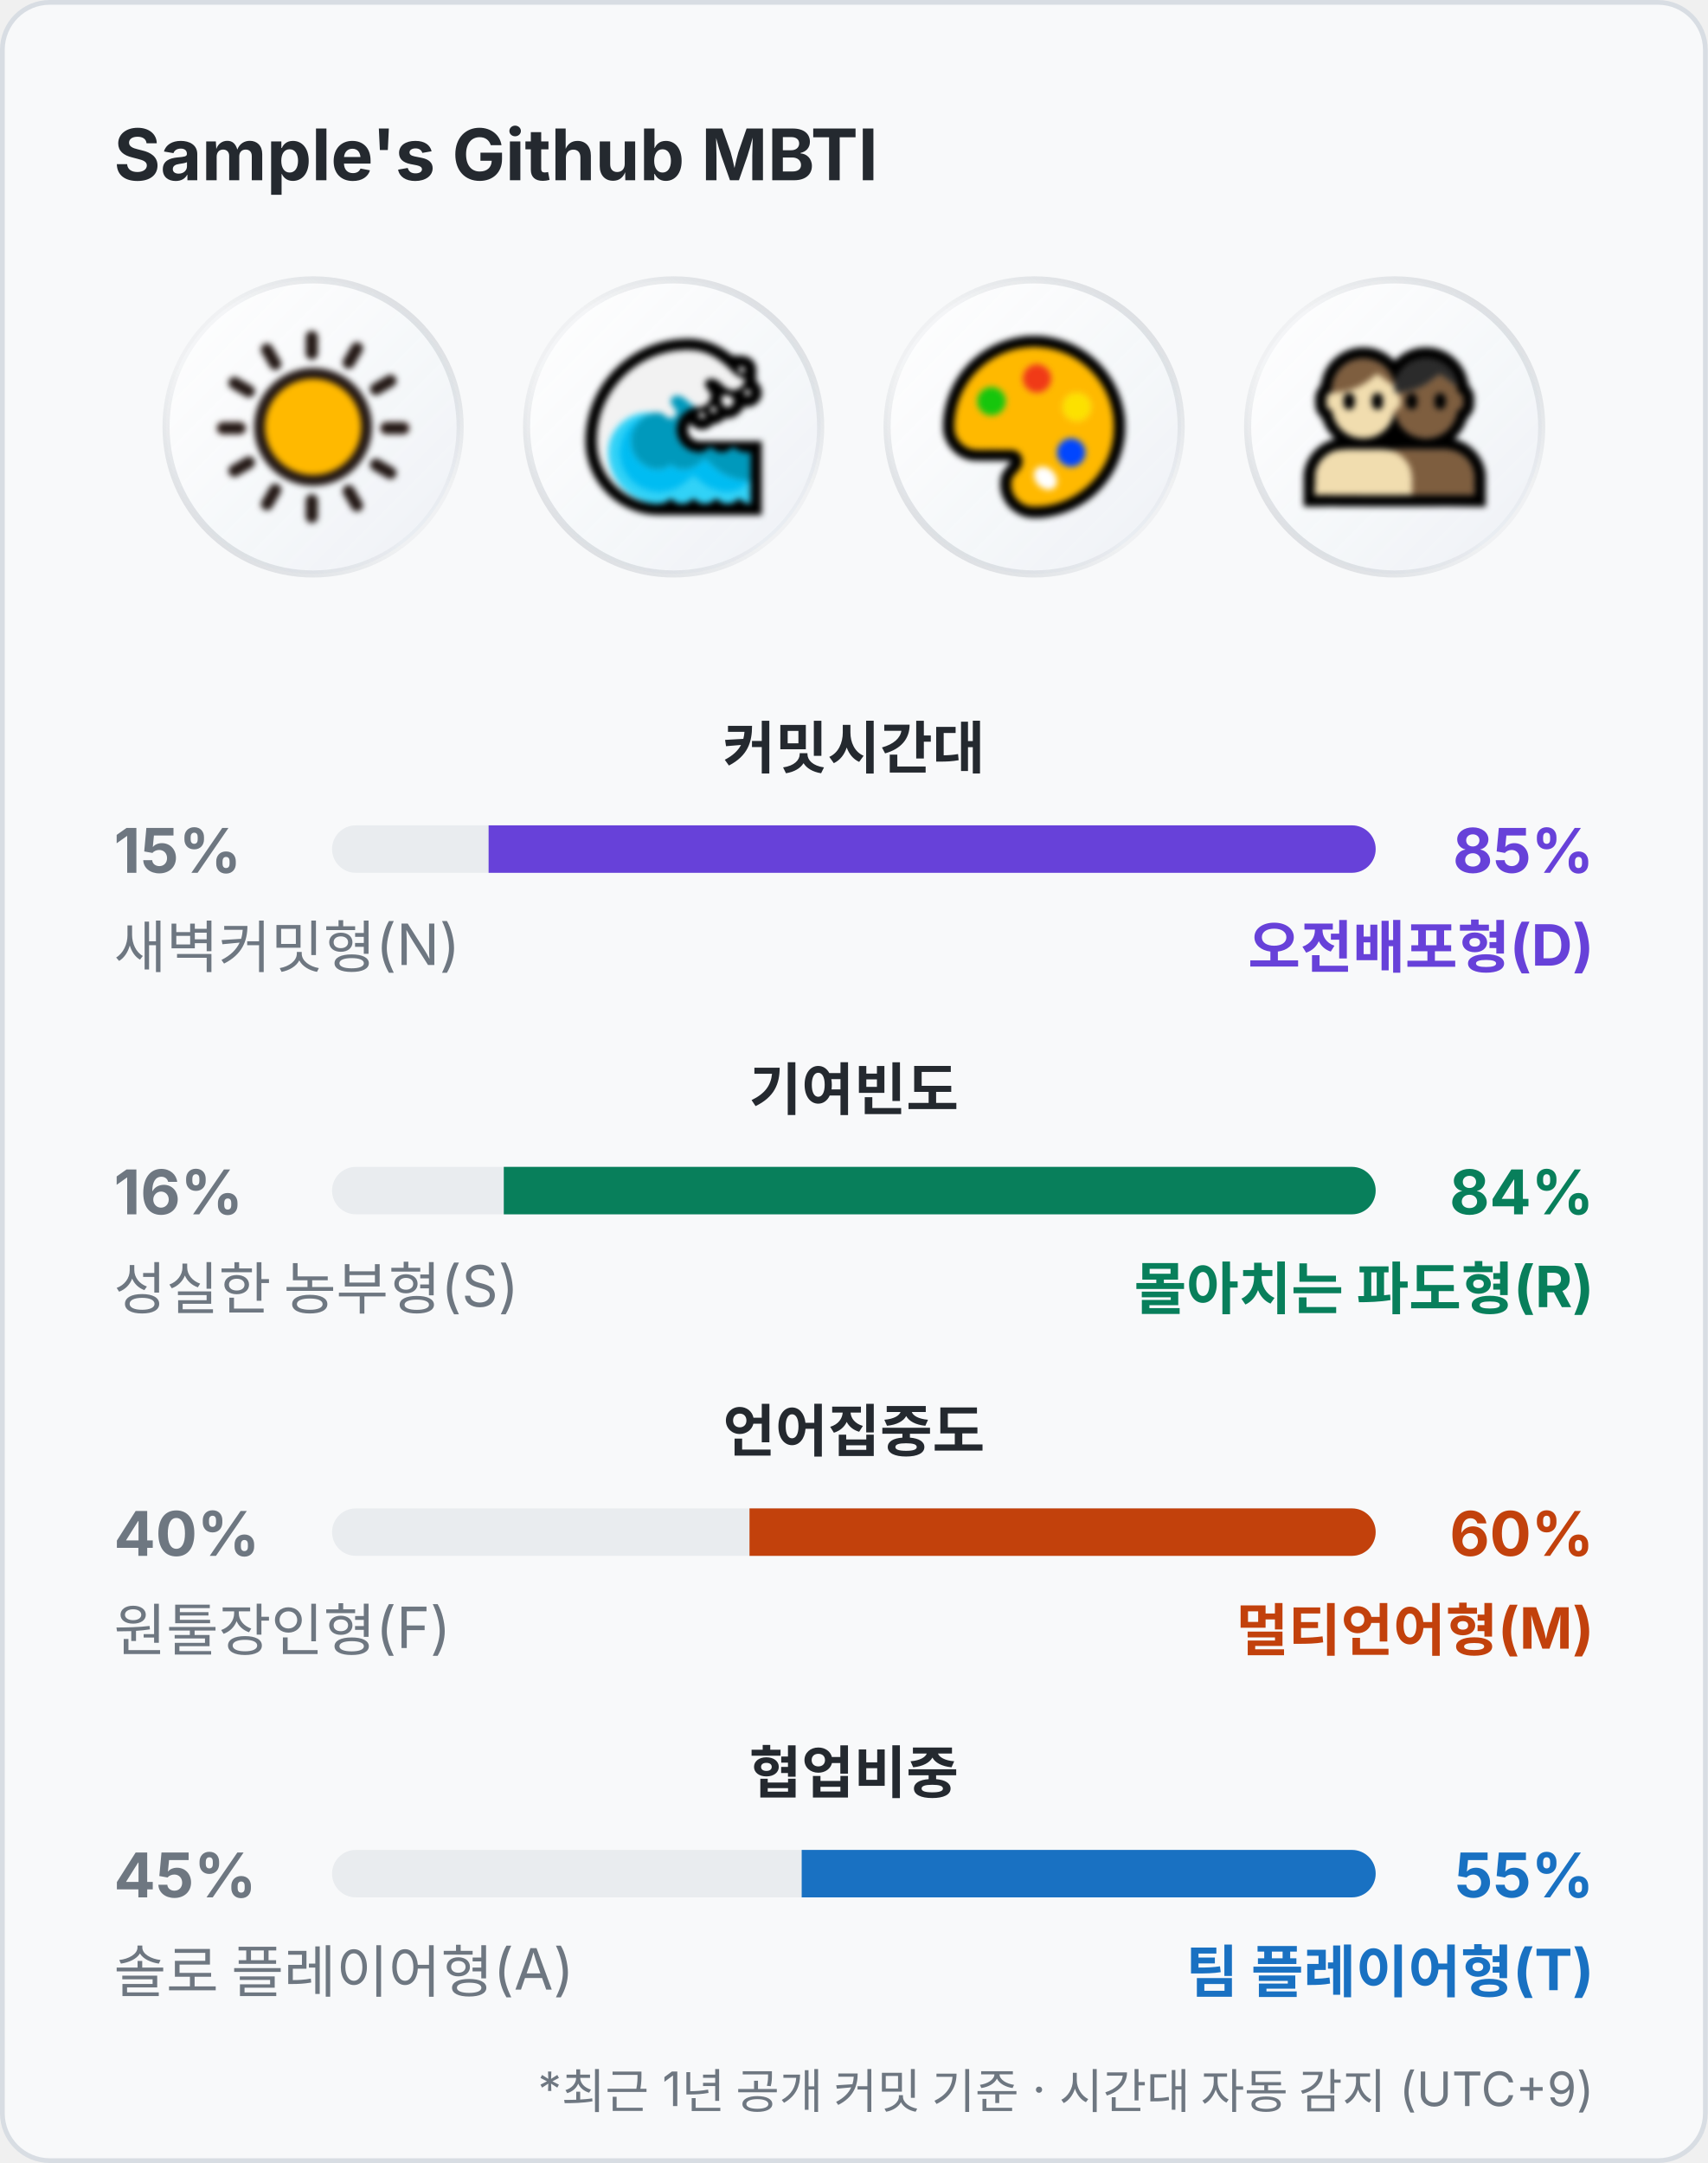
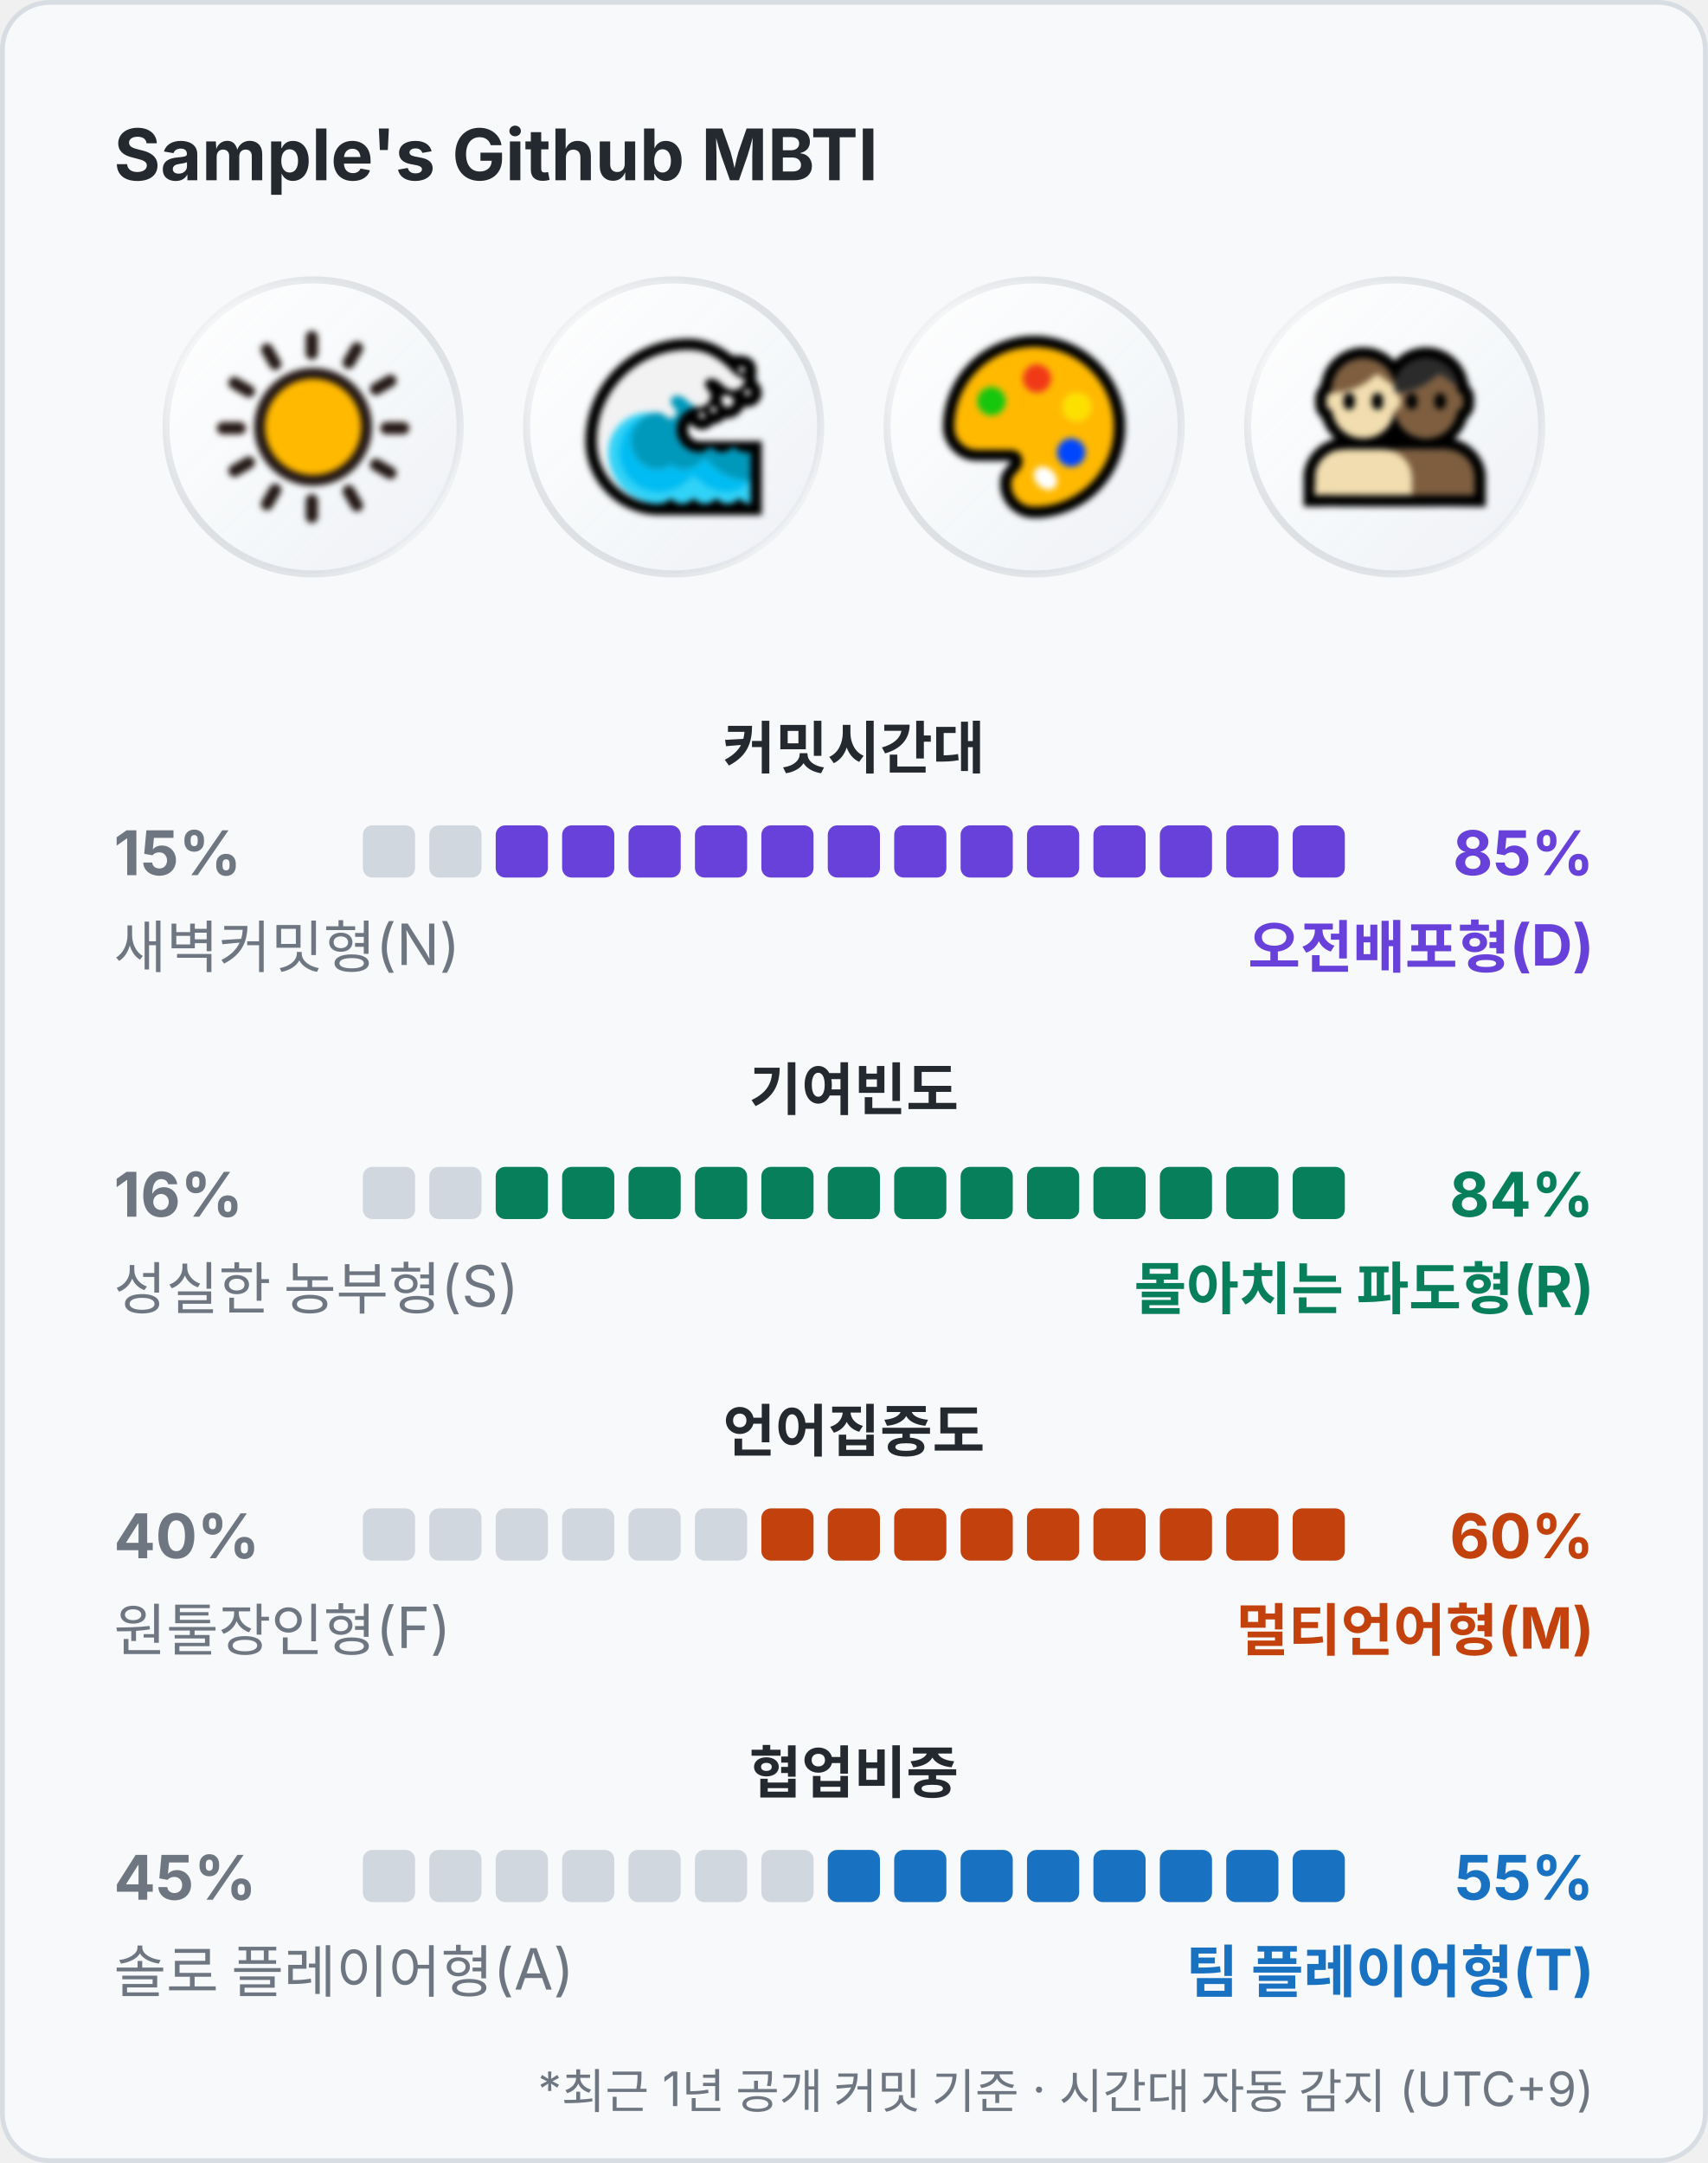
<svg xmlns="http://www.w3.org/2000/svg" width="360" height="456" viewBox="0 0 360 456" role="img" aria-label="sample의 깃허브 MBTI: DRMT">
  <style>
    text { font-family: Pretendard, -apple-system, 'Segoe UI', 'Apple SD Gothic Neo', 'Malgun Gothic', 'Noto Sans KR', sans-serif; fill: #24292f; }
    .title { font-size: 14px; font-weight: 600; fill: #6e7781; }
    .heading { font-size: 15px; font-weight: 700; }
    .nickname { font-size: 18px; font-weight: 700; }
    .side { font-size: 12px; fill: #6e7781; }
    .side.on { font-weight: 700; }
    .rate { font-size: 13px; font-weight: 700; fill: #6e7781; }
    .criterion { font-size: 12px; font-weight: 600; }
    .footer { font-size: 10px; fill: #6e7781; }
    .glass { fill: url(#glass-fill); stroke: url(#glass-stroke); stroke-width: 1.5; }
  </style>
  <defs>
    <linearGradient id="glass-fill" x1="0" y1="0" x2="1" y2="1">
      <stop offset="0" stop-color="#ffffff" stop-opacity="0.95" />
      <stop offset="1" stop-color="#eef1f5" stop-opacity="0.9" />
    </linearGradient>
    <linearGradient id="glass-stroke" x1="0.9" y1="0" x2="0.1" y2="1">
      <stop offset="0" stop-color="#8c959f" stop-opacity="0.3" />
      <stop offset="0.4" stop-color="#8c959f" stop-opacity="0.08" />
      <stop offset="0.6" stop-color="#8c959f" stop-opacity="0.08" />
      <stop offset="1" stop-color="#8c959f" stop-opacity="0.3" />
    </linearGradient>
  </defs>
  <rect x="0.5" y="0.5" width="359" height="455" rx="10" fill="#f8f9fa" stroke="#d8dde3" stroke-width="1" />
  <text x="24" y="38" class="heading">Sample's Github MBTI</text>
  <circle cx="66" cy="90" r="31" class="glass" />
  <svg x="34" y="58" width="64" height="64" viewBox="0 0 50 50" fill="none">
    <g filter="url(#D-filter1_f_2032_79)">
      <path d="M25 33.708C29.809 33.708 33.708 29.809 33.708 25C33.708 20.191 29.809 16.292 25 16.292C20.191 16.292 16.292 20.191 16.292 25C16.292 29.809 20.191 33.708 25 33.708Z" stroke-width="2" stroke="#231815" />
      <g clip-path="url(#D-clip0_2032_79)">
        <path d="M39.833 25.208H37.083" stroke-width="2" stroke-linecap="round" stroke-linejoin="round" stroke="#F25022" />
      </g>
      <g clip-path="url(#D-clip1_2032_79)">
        <path d="M12.917 25.208H10.167" stroke-width="2" stroke-linecap="round" stroke-linejoin="round" stroke="#F25022" />
      </g>
      <g clip-path="url(#D-clip2_2032_79)">
        <path d="M39.833 25.208H37.083" stroke-width="2" stroke-linecap="round" stroke-linejoin="round" stroke="#231815" />
      </g>
      <g clip-path="url(#D-clip3_2032_79)">
        <path d="M12.917 25.208H10.167" stroke-width="2" stroke-linecap="round" stroke-linejoin="round" stroke="#231815" />
      </g>
      <g clip-path="url(#D-clip4_2032_79)">
        <path d="M37.742 32.597L35.36 31.222" stroke-width="2" stroke-linecap="round" stroke-linejoin="round" stroke="#231815" />
      </g>
      <g clip-path="url(#D-clip5_2032_79)">
        <path d="M14.431 19.139L12.05 17.764" stroke-width="2" stroke-linecap="round" stroke-linejoin="round" stroke="#231815" />
      </g>
      <g clip-path="url(#D-clip6_2032_79)">
        <path d="M32.236 37.95L30.861 35.569" stroke-width="2" stroke-linecap="round" stroke-linejoin="round" stroke="#231815" />
      </g>
      <g clip-path="url(#D-clip7_2032_79)">
        <path d="M18.778 14.64L17.403 12.258" stroke-width="2" stroke-linecap="round" stroke-linejoin="round" stroke="#231815" />
      </g>
      <g clip-path="url(#D-clip8_2032_79)">
        <path d="M24.792 39.833L24.792 37.083" stroke-width="2" stroke-linecap="round" stroke-linejoin="round" stroke="#231815" />
      </g>
      <g clip-path="url(#D-clip9_2032_79)">
        <path d="M24.792 12.917L24.792 10.167" stroke-width="2" stroke-linecap="round" stroke-linejoin="round" stroke="#231815" />
      </g>
      <g clip-path="url(#D-clip10_2032_79)">
        <path d="M17.403 37.742L18.778 35.36" stroke-width="2" stroke-linecap="round" stroke-linejoin="round" stroke="#231815" />
      </g>
      <g clip-path="url(#D-clip11_2032_79)">
        <path d="M30.861 14.431L32.236 12.05" stroke-width="2" stroke-linecap="round" stroke-linejoin="round" stroke="#231815" />
      </g>
      <g clip-path="url(#D-clip12_2032_79)">
        <path d="M12.05 32.236L14.431 30.861" stroke-width="2" stroke-linecap="round" stroke-linejoin="round" stroke="#231815" />
      </g>
      <g clip-path="url(#D-clip13_2032_79)">
        <path d="M35.36 18.778L37.742 17.403" stroke-width="2" stroke-linecap="round" stroke-linejoin="round" stroke="#231815" />
      </g>
      <path d="M32.917 25C32.917 29.372 29.372 32.917 25 32.917C20.628 32.917 17.083 29.372 17.083 25C17.083 20.628 20.628 17.083 25 17.083C29.372 17.083 32.917 20.628 32.917 25Z" fill="#FFB900" />
    </g>
    <defs>
      <filter id="D-filter1_f_2032_79" x="5" y="5" width="40" height="40" filterUnits="userSpaceOnUse" color-interpolation-filters="sRGB">
        <feFlood flood-opacity="0" result="BackgroundImageFix" />
        <feBlend mode="normal" in="SourceGraphic" in2="BackgroundImageFix" result="shape" />
        <feGaussianBlur stdDeviation="0.5" result="effect1_foregroundBlur_2032_79" />
      </filter>
      <clipPath id="D-clip0_2032_79">
        <rect x="35.292" y="23.417" width="6.333" height="3.167" rx="1.583" fill="white" />
      </clipPath>
      <clipPath id="D-clip1_2032_79">
        <rect x="8.375" y="23.417" width="6.333" height="3.167" rx="1.583" fill="white" />
      </clipPath>
      <clipPath id="D-clip2_2032_79">
        <rect x="35.292" y="23.417" width="6.333" height="3.167" rx="1.583" fill="white" />
      </clipPath>
      <clipPath id="D-clip3_2032_79">
        <rect x="8.375" y="23.417" width="6.333" height="3.167" rx="1.583" fill="white" />
      </clipPath>
      <clipPath id="D-clip4_2032_79">
        <rect x="34.705" y="28.775" width="6.333" height="3.167" rx="1.583" transform="rotate(30 34.7045 28.7746)" fill="white" />
      </clipPath>
      <clipPath id="D-clip5_2032_79">
        <rect x="11.394" y="15.316" width="6.333" height="3.167" rx="1.583" transform="rotate(30 11.394 15.3163)" fill="white" />
      </clipPath>
      <clipPath id="D-clip6_2032_79">
        <rect x="31.517" y="33.121" width="6.333" height="3.167" rx="1.583" transform="rotate(60 31.517 33.1212)" fill="white" />
      </clipPath>
      <clipPath id="D-clip7_2032_79">
        <rect x="18.059" y="9.811" width="6.333" height="3.167" rx="1.583" transform="rotate(60 18.0587 9.81065)" fill="white" />
      </clipPath>
      <clipPath id="D-clip8_2032_79">
        <rect x="26.583" y="35.292" width="6.333" height="3.167" rx="1.583" transform="rotate(90 26.5833 35.2917)" fill="white" />
      </clipPath>
      <clipPath id="D-clip9_2032_79">
        <rect x="26.583" y="8.375" width="6.333" height="3.167" rx="1.583" transform="rotate(90 26.5833 8.375)" fill="white" />
      </clipPath>
      <clipPath id="D-clip10_2032_79">
        <rect x="21.225" y="34.705" width="6.333" height="3.167" rx="1.583" transform="rotate(120 21.2254 34.7045)" fill="white" />
      </clipPath>
      <clipPath id="D-clip11_2032_79">
        <rect x="34.684" y="11.394" width="6.333" height="3.167" rx="1.583" transform="rotate(120 34.6837 11.394)" fill="white" />
      </clipPath>
      <clipPath id="D-clip12_2032_79">
        <rect x="16.879" y="31.517" width="6.333" height="3.167" rx="1.583" transform="rotate(150 16.8788 31.517)" fill="white" />
      </clipPath>
      <clipPath id="D-clip13_2032_79">
        <rect x="40.189" y="18.059" width="6.333" height="3.167" rx="1.583" transform="rotate(150 40.1893 18.0587)" fill="white" />
      </clipPath>
    </defs>
  </svg>
  <circle cx="142" cy="90" r="31" class="glass" />
  <svg x="110" y="58" width="64" height="64" viewBox="0 0 50 50" fill="none">
    <g filter="url(#R-filter1_f_2032_314)">
      <g clip-path="url(#R-clip0_2032_314)">
        <path d="M14.225 16.742C17.223 13.011 21.875 10.636 26.666 10.486C29.583 10.248 32.441 11.398 34.67 13.227C35.81 13.304 37.202 13.073 38.031 14.062C38.939 14.969 38.504 16.331 38.591 17.469C39.566 18.227 39.87 19.746 39.079 20.74C38.52 21.548 37.495 21.815 36.56 21.702C36.077 22.954 34.783 23.746 33.446 23.608C32.952 24.156 32.285 24.515 31.541 24.556C30.948 25.179 30.075 25.642 29.198 25.398C28.554 25.296 28.079 24.825 27.66 24.365C27.366 24.938 27.229 25.64 27.52 26.242C27.841 26.938 28.598 27.369 29.356 27.34C32.745 27.344 36.133 27.342 39.523 27.34C39.525 31.4 39.525 35.458 39.523 39.519C33.916 39.517 28.312 39.519 22.706 39.519C19.4 39.569 16.116 38.144 13.85 35.746C12.031 33.858 10.856 31.36 10.55 28.758C10.131 24.475 11.518 20.073 14.225 16.742V16.742ZM18.652 15.119C15.587 17.302 13.375 20.665 12.646 24.363C12.168 26.752 12.206 29.327 13.254 31.569C14.604 34.631 17.535 36.971 20.856 37.487C22.118 37.783 23.616 37.783 24.541 36.736C25.046 37.25 25.702 37.694 26.456 37.633C27.185 37.658 27.779 37.185 28.296 36.731C28.81 37.225 29.445 37.696 30.202 37.633C30.931 37.658 31.523 37.181 32.045 36.736C32.548 37.248 33.202 37.694 33.956 37.633C34.683 37.654 35.27 37.173 35.795 36.731C36.293 37.24 36.918 37.621 37.641 37.667C37.658 36.419 37.643 35.173 37.65 33.925C37.648 32.358 37.65 30.79 37.65 29.223C36.627 29.292 35.535 29.129 34.823 28.321C34.252 28.856 33.508 29.329 32.689 29.202C32.05 29.137 31.546 28.721 31.081 28.317C30.466 28.915 29.623 29.377 28.739 29.181C26.912 28.971 25.393 27.258 25.483 25.406C25.441 23.548 27 21.906 28.825 21.708C30.041 21.94 31.285 20.823 31.081 19.581C30.86 19.052 30.341 18.706 30.152 18.16C30.1 17.84 30.291 17.554 30.379 17.256C31.145 16.783 32.104 17.117 32.7 17.71C33.277 18.269 33.914 18.946 34.791 18.892C35.831 18.965 36.654 18.038 36.76 17.056C35.583 17.065 34.843 16.058 34.068 15.329C32.614 13.898 30.806 12.727 28.752 12.44C25.206 12.029 21.55 13.054 18.652 15.119V15.119ZM35.758 15.125C35.775 15.369 35.785 15.613 35.791 15.854C35.943 15.95 36.098 16.044 36.25 16.137C36.393 16.046 36.535 15.954 36.679 15.865C36.696 15.787 36.727 15.636 36.741 15.558C36.677 15.46 36.545 15.261 36.481 15.162C36.239 15.154 35.998 15.142 35.758 15.125V15.125ZM36.723 18.86C36.741 19.106 36.748 19.354 36.745 19.602C36.831 19.673 37.002 19.817 37.087 19.887C37.268 19.802 37.452 19.721 37.633 19.633C37.633 19.5 37.633 19.233 37.633 19.1C37.352 18.948 37.041 18.879 36.723 18.86ZM32.966 19.846C32.998 20.431 32.804 21.21 33.418 21.565C34.173 22.146 35.275 21.048 34.7 20.294C34.335 19.683 33.554 19.881 32.966 19.846ZM31.081 21.696C31.11 21.996 31.143 22.296 31.183 22.594C31.441 22.581 31.702 22.592 31.962 22.583C31.975 22.323 31.964 22.061 31.975 21.8C31.677 21.761 31.379 21.725 31.081 21.696V21.696ZM29.221 22.613C29.237 22.871 29.243 23.129 29.237 23.39C29.516 23.61 29.848 23.596 30.129 23.39C30.131 23.254 30.135 22.983 30.135 22.848C29.856 22.688 29.539 22.629 29.221 22.613V22.613Z" fill="black" />
        <path d="M18.652 15.119C21.55 13.054 25.206 12.029 28.752 12.44C30.806 12.727 32.615 13.898 34.069 15.329C34.844 16.058 35.583 17.065 36.76 17.056C36.654 18.038 35.831 18.965 34.792 18.892C33.915 18.946 33.277 18.269 32.7 17.71C32.104 17.117 31.146 16.783 30.379 17.256C30.292 17.554 30.1 17.84 30.152 18.16C30.342 18.706 30.86 19.052 31.081 19.581C31.285 20.823 30.042 21.94 28.825 21.708C27.558 21.435 26.979 19.887 25.625 19.854C25.129 19.773 24.654 20.121 24.529 20.596C24.433 21.246 25.038 21.665 25.333 22.171C25.706 22.66 25.331 23.421 24.765 23.558C24.179 23.76 23.754 23.2 23.31 22.925C22.854 22.504 22.194 22.673 21.629 22.65C20.206 22.577 18.729 22.781 17.494 23.535C15.59 24.631 14.273 26.733 14.229 28.944C14.106 31.592 15.381 34.244 17.471 35.86C18.465 36.646 19.64 37.158 20.856 37.487C17.535 36.971 14.604 34.631 13.254 31.569C12.206 29.327 12.169 26.752 12.646 24.363C13.375 20.665 15.588 17.302 18.652 15.119V15.119Z" fill="#F2F2F2" />
        <path d="M32.967 19.846C33.554 19.881 34.336 19.683 34.7 20.294C35.275 21.048 34.173 22.146 33.419 21.565C32.804 21.211 32.998 20.431 32.967 19.846Z" fill="#F2F2F2" />
        <path d="M35.758 15.125C35.998 15.142 36.24 15.154 36.481 15.162C36.546 15.26 36.677 15.46 36.742 15.558C36.727 15.635 36.696 15.787 36.679 15.865C36.535 15.954 36.394 16.046 36.25 16.137C36.098 16.044 35.944 15.95 35.792 15.854C35.785 15.613 35.775 15.369 35.758 15.125V15.125Z" fill="#F4F4F4" />
        <path d="M36.723 18.86C37.042 18.879 37.352 18.948 37.633 19.1V19.633C37.452 19.721 37.269 19.802 37.087 19.887C37.002 19.817 36.831 19.673 36.746 19.602C36.748 19.354 36.742 19.106 36.723 18.86Z" fill="#F6F6F6" />
        <path d="M29.221 22.612C29.54 22.629 29.857 22.687 30.136 22.848C30.136 22.983 30.132 23.254 30.13 23.389C29.848 23.596 29.517 23.61 29.238 23.389C29.244 23.129 29.238 22.871 29.221 22.612Z" fill="#F6F6F6" />
        <path d="M24.529 20.596C24.654 20.121 25.129 19.773 25.625 19.854C26.979 19.888 27.559 21.436 28.825 21.709C27 21.906 25.442 23.548 25.484 25.406C25.394 27.259 26.913 28.971 28.74 29.181C29.623 29.377 30.467 28.915 31.081 28.317C31.546 28.721 32.05 29.138 32.69 29.202C33.509 29.329 34.252 28.856 34.823 28.321C35.536 29.129 36.627 29.292 37.65 29.223C37.65 30.79 37.648 32.358 37.65 33.925L37.596 33.927C35.942 33.838 34.29 33.411 32.877 32.525C31.848 31.923 31.017 31.058 30.19 30.215C29.211 31.125 28.052 31.996 26.654 32.017C25.85 32.127 25.171 31.631 24.534 31.223C24.021 31.527 23.525 31.919 22.919 32C21.252 32.131 19.579 31.244 18.698 29.836C17.813 28.469 17.729 26.623 18.5 25.188C18.896 24.448 19.494 23.848 20.094 23.273C20.607 23.067 21.117 22.854 21.629 22.65C22.194 22.673 22.854 22.504 23.311 22.925C23.754 23.2 24.179 23.761 24.765 23.558C25.331 23.421 25.706 22.661 25.334 22.171C25.038 21.665 24.434 21.246 24.529 20.596V20.596Z" fill="#0099BC" />
        <path d="M31.081 21.696C31.38 21.725 31.677 21.761 31.975 21.8C31.965 22.061 31.975 22.323 31.963 22.584C31.702 22.592 31.442 22.581 31.184 22.594C31.144 22.296 31.111 21.996 31.081 21.696V21.696Z" fill="#F7F7F7" />
        <path d="M17.494 23.535C18.729 22.781 20.206 22.577 21.629 22.65C21.117 22.854 20.606 23.067 20.094 23.273C16.783 24.396 15.2 28.61 16.6 31.74C17.694 34.504 20.827 36.229 23.75 35.675C25.546 35.413 27.031 34.283 28.285 33.042C29.79 34.64 31.858 35.873 34.119 35.75C35.498 35.721 36.727 34.956 37.596 33.927L37.65 33.925C37.644 35.173 37.658 36.419 37.642 37.667C36.919 37.621 36.294 37.24 35.796 36.731C35.271 37.173 34.683 37.654 33.956 37.633C33.202 37.694 32.548 37.248 32.046 36.735C31.523 37.181 30.931 37.658 30.202 37.633C29.446 37.696 28.81 37.225 28.296 36.731C27.779 37.185 27.185 37.658 26.456 37.633C25.702 37.694 25.046 37.25 24.542 36.735C23.617 37.783 22.119 37.783 20.856 37.487C19.64 37.158 18.465 36.646 17.471 35.86C15.381 34.244 14.106 31.592 14.229 28.944C14.273 26.733 15.59 24.631 17.494 23.535V23.535Z" fill="#31D2F7" />
        <path d="M16.6 31.74C15.2 28.61 16.783 24.396 20.094 23.273C19.494 23.848 18.896 24.448 18.5 25.188C17.729 26.623 17.812 28.469 18.698 29.835C19.579 31.244 21.252 32.131 22.919 32C23.525 31.919 24.021 31.527 24.533 31.223C25.171 31.631 25.85 32.127 26.654 32.017C28.052 31.996 29.21 31.125 30.19 30.215C31.017 31.058 31.848 31.923 32.877 32.525C34.29 33.41 35.942 33.837 37.596 33.927C36.727 34.956 35.498 35.721 34.119 35.75C31.858 35.873 29.79 34.64 28.285 33.042C27.031 34.283 25.546 35.413 23.75 35.675C20.827 36.229 17.694 34.504 16.6 31.74V31.74Z" fill="#00BCF2" />
      </g>
    </g>
    <defs>
      <filter id="R-filter1_f_2032_314" x="9" y="9" width="32" height="32" filterUnits="userSpaceOnUse" color-interpolation-filters="sRGB">
        <feFlood flood-opacity="0" result="BackgroundImageFix" />
        <feBlend mode="normal" in="SourceGraphic" in2="BackgroundImageFix" result="shape" />
        <feGaussianBlur stdDeviation="0.5" result="effect1_foregroundBlur_2032_314" />
      </filter>
      <clipPath id="R-clip0_2032_314">
        <rect width="30" height="30" fill="white" transform="translate(10 10)" />
      </clipPath>
    </defs>
  </svg>
  <circle cx="218" cy="90" r="31" class="glass" />
  <svg x="186" y="58" width="64" height="64" viewBox="0 0 50 50" fill="none">
    <g filter="url(#M-filter1_f_2032_387)">
      <g clip-path="url(#M-clip0_2032_387)">
        <path d="M24.056 10H25.908C29.027 10.223 32.087 11.394 34.502 13.394C37.717 15.988 39.715 19.967 40 24.077V25.8C39.804 29.065 38.538 32.26 36.4 34.74C33.823 37.808 29.962 39.685 25.983 40H24.533C22.623 39.815 20.833 38.625 19.983 36.896C19.415 35.821 19.281 34.552 19.488 33.362C19.731 32.252 20.648 31.51 21.267 30.615C19.188 30.554 17.108 30.644 15.031 30.569C12.419 30.375 10.248 28.09 10 25.512V24.15C10.262 20.017 12.265 16.008 15.494 13.4C17.9 11.404 20.948 10.233 24.056 10V10ZM23.81 11.935C20.135 12.235 16.644 14.21 14.463 17.179C12.721 19.521 11.765 22.465 11.917 25.387C11.992 26.648 12.835 27.794 13.946 28.358C14.835 28.848 15.887 28.706 16.863 28.756C18.113 28.671 19.36 28.802 20.61 28.773C21.248 28.769 21.975 28.727 22.469 29.208C23.142 29.748 23.233 30.719 22.962 31.488C22.573 32.306 21.694 32.788 21.365 33.642C20.938 35.244 21.842 36.998 23.304 37.719C24.194 38.215 25.246 38.102 26.223 38.056C30.185 37.725 33.921 35.442 36.046 32.083C38.06 29.002 38.615 25.056 37.654 21.517C36.819 18.425 34.798 15.677 32.096 13.958C29.665 12.367 26.698 11.679 23.81 11.935V11.935Z" fill="black" />
        <path d="M23.81 11.935C26.698 11.679 29.665 12.367 32.096 13.958C34.798 15.677 36.819 18.425 37.654 21.517C38.615 25.056 38.06 29.002 36.046 32.083C33.921 35.442 30.185 37.725 26.223 38.056C25.246 38.102 24.194 38.215 23.304 37.719C21.842 36.998 20.938 35.244 21.365 33.642C21.694 32.788 22.573 32.306 22.962 31.488C23.233 30.719 23.142 29.748 22.469 29.208C21.975 28.727 21.248 28.769 20.61 28.773C19.36 28.802 18.113 28.671 16.863 28.756C15.887 28.706 14.835 28.848 13.946 28.358C12.835 27.794 11.992 26.648 11.917 25.387C11.765 22.465 12.721 19.521 14.463 17.179C16.644 14.21 20.135 12.235 23.81 11.935V11.935ZM24.631 14.831C23.871 15.123 23.256 15.835 23.167 16.654C22.892 17.994 24.048 19.402 25.419 19.352C26.758 19.465 27.948 18.181 27.815 16.863C27.758 15.356 26.029 14.221 24.631 14.831ZM17.14 18.585C16.227 18.917 15.565 19.865 15.646 20.846C15.608 22.127 16.869 23.246 18.135 23.092C19.469 23.081 20.54 21.698 20.292 20.402C20.092 19 18.462 18.019 17.14 18.585V18.585ZM31.325 19.483C29.923 19.869 29.208 21.702 30.025 22.921C30.706 24.127 32.475 24.44 33.523 23.527C34.619 22.688 34.646 20.84 33.579 19.967C32.987 19.396 32.094 19.281 31.325 19.483V19.483ZM30.321 27.006C29.373 27.358 28.665 28.348 28.781 29.379C28.796 30.625 30.025 31.665 31.25 31.556C32.685 31.5 33.827 29.919 33.344 28.542C32.994 27.283 31.542 26.573 30.321 27.006V27.006ZM25.671 31.7C24.673 32.231 24.942 33.683 25.583 34.4C26.242 35.246 27.785 35.777 28.533 34.779C29.377 33.129 27.375 30.992 25.671 31.7Z" fill="#FFB900" />
        <path d="M24.631 14.831C26.029 14.221 27.758 15.356 27.815 16.863C27.948 18.181 26.758 19.465 25.419 19.352C24.048 19.402 22.892 17.994 23.167 16.654C23.256 15.835 23.871 15.123 24.631 14.831Z" fill="#F03A17" />
        <path d="M17.14 18.585C18.462 18.019 20.092 19 20.292 20.402C20.54 21.698 19.469 23.081 18.135 23.092C16.869 23.246 15.608 22.127 15.646 20.846C15.565 19.865 16.227 18.917 17.14 18.585Z" fill="#16C60C" />
        <path d="M31.325 19.483C32.094 19.281 32.987 19.396 33.579 19.967C34.646 20.84 34.619 22.688 33.523 23.527C32.475 24.44 30.706 24.127 30.025 22.921C29.208 21.702 29.923 19.869 31.325 19.483V19.483Z" fill="#FCE100" />
        <path d="M30.321 27.006C31.542 26.573 32.994 27.283 33.344 28.542C33.827 29.919 32.685 31.5 31.25 31.556C30.025 31.665 28.796 30.625 28.781 29.379C28.665 28.348 29.373 27.358 30.321 27.006V27.006Z" fill="#0046FF" />
        <path d="M25.671 31.7C27.375 30.992 29.377 33.129 28.533 34.779C27.785 35.777 26.242 35.246 25.583 34.4C24.942 33.683 24.673 32.231 25.671 31.7Z" fill="white" />
      </g>
    </g>
    <defs>
      <filter id="M-filter1_f_2032_387" x="9" y="9" width="32" height="32" filterUnits="userSpaceOnUse" color-interpolation-filters="sRGB">
        <feFlood flood-opacity="0" result="BackgroundImageFix" />
        <feBlend mode="normal" in="SourceGraphic" in2="BackgroundImageFix" result="shape" />
        <feGaussianBlur stdDeviation="0.5" result="effect1_foregroundBlur_2032_387" />
      </filter>
      <clipPath id="M-clip0_2032_387">
        <rect width="30" height="30" fill="white" transform="translate(10 10)" />
      </clipPath>
    </defs>
  </svg>
  <circle cx="294" cy="90" r="31" class="glass" />
  <svg x="262" y="58" width="64" height="64" viewBox="0 0 50 50" fill="none">
    <g filter="url(#T-filter1_f_2032_406)">
      <path d="M13.154 16.735C14.037 13.846 16.994 11.748 20.017 11.9C21.904 11.879 23.698 12.777 24.998 14.108C26.333 12.694 28.246 11.827 30.202 11.9C33.429 11.821 36.456 14.333 37.04 17.498C37.129 18.337 37.923 18.865 38.044 19.69C38.144 20.444 38.14 21.219 38.006 21.969C37.848 22.854 36.975 23.352 36.723 24.196C36.348 25.283 35.625 26.192 34.825 26.996C37.571 27.608 39.746 30.054 40 32.86V38.15C37.081 38.192 34.163 38.038 31.244 38.121C26.108 38.165 20.973 38.119 15.838 38.121C13.892 38.029 11.946 38.227 10 38.087V32.921C10.21 30.083 12.417 27.61 15.179 26.992C14.383 26.196 13.665 25.298 13.292 24.223C13.037 23.337 12.088 22.823 11.981 21.879C11.85 20.765 11.748 19.488 12.502 18.556C12.923 18.038 12.963 17.352 13.154 16.735V16.735ZM17.079 14.552C15.429 15.55 14.571 17.508 14.654 19.4C13.59 19.379 13.727 20.717 13.806 21.44C13.79 21.95 14.306 22.083 14.681 22.248C14.904 23.727 15.673 25.152 16.944 25.983C18.14 26.837 19.702 27.029 21.117 26.723C23.033 26.25 24.629 24.573 24.881 22.596C25.392 23.375 25.552 24.35 26.219 25.038C27.812 27.046 30.977 27.454 33.058 25.983C34.331 25.152 35.09 23.727 35.325 22.252C35.579 22.133 35.833 22.015 36.087 21.898C36.221 21.296 36.371 20.665 36.185 20.056C36.125 19.61 35.631 19.483 35.319 19.25C35.302 18.96 35.285 18.671 35.275 18.383C35.167 15.819 32.74 13.719 30.215 13.767C28.685 13.698 27.167 14.408 26.192 15.577C25.602 16.269 25.292 17.137 24.935 17.96C24.783 17.085 24.383 16.26 23.819 15.577C22.225 13.652 19.173 13.165 17.079 14.552V14.552ZM11.915 33.11C11.892 34.142 11.894 35.175 11.84 36.206C17.167 36.235 22.492 36.217 27.819 36.221C31.246 36.217 34.673 36.223 38.1 36.219C38.002 34.504 38.442 32.617 37.475 31.073C36.583 29.469 34.715 28.623 32.919 28.719C29.981 28.777 27.033 28.604 24.104 28.812C22.812 28.633 21.502 28.752 20.204 28.721C18.81 28.748 17.413 28.65 16.025 28.785C13.86 28.992 11.973 30.919 11.915 33.11V33.11Z" fill="black" />
      <path d="M17.14 19.454C17.679 19.25 18.398 19.569 18.423 20.19C18.433 20.794 18.613 21.594 18.044 22.006C17.483 22.479 16.542 21.983 16.569 21.267C16.55 20.646 16.408 19.723 17.14 19.454V19.454Z" fill="black" />
      <path d="M21.742 19.494C22.217 19.254 22.915 19.462 23.054 20.008C23.127 20.577 23.158 21.175 23.002 21.733C22.613 22.446 21.408 22.262 21.281 21.454C21.175 20.804 21.069 19.877 21.742 19.494V19.494Z" fill="black" />
      <path d="M27.542 19.431C27.994 19.296 28.573 19.529 28.677 20.017C28.754 20.583 28.79 21.188 28.615 21.742C28.227 22.444 27.015 22.26 26.917 21.446C26.796 20.765 26.712 19.69 27.542 19.431Z" fill="black" />
      <path d="M32.146 19.452C32.69 19.246 33.404 19.577 33.423 20.202C33.44 20.802 33.606 21.596 33.046 22.006C32.483 22.483 31.535 21.975 31.569 21.256C31.54 20.637 31.419 19.721 32.146 19.452V19.452Z" fill="black" />
      <path d="M17.079 14.552C19.173 13.165 22.225 13.652 23.819 15.577C24.383 16.26 24.783 17.085 24.935 17.96C24.933 18.044 24.925 18.212 24.921 18.296C23.944 17.663 23.042 16.919 22.094 16.244C21.031 17.248 19.842 18.144 18.46 18.66C17.258 19.173 15.948 19.319 14.654 19.4C14.571 17.508 15.429 15.55 17.079 14.552V14.552Z" fill="#7E5E3F" />
      <path d="M29.535 18.298C30.598 17.773 31.473 16.956 32.444 16.288C33.423 16.94 34.337 17.677 35.275 18.383C35.285 18.671 35.302 18.96 35.319 19.25C35.631 19.483 36.125 19.61 36.185 20.056C36.371 20.665 36.221 21.296 36.087 21.898C35.833 22.015 35.579 22.133 35.325 22.252C35.09 23.727 34.331 25.152 33.058 25.983C30.977 27.454 27.812 27.046 26.219 25.038C25.552 24.35 25.392 23.375 24.881 22.596C25.025 22.14 25.585 22.035 25.817 21.646C26.044 20.908 26.042 20.008 25.473 19.423C26.869 19.248 28.273 18.938 29.535 18.298V18.298ZM27.542 19.431C26.712 19.69 26.796 20.765 26.917 21.446C27.015 22.26 28.227 22.444 28.615 21.742C28.79 21.188 28.754 20.583 28.677 20.017C28.573 19.529 27.994 19.296 27.542 19.431ZM32.146 19.452C31.419 19.721 31.54 20.637 31.569 21.256C31.535 21.975 32.483 22.483 33.046 22.006C33.606 21.596 33.44 20.802 33.423 20.202C33.404 19.577 32.69 19.246 32.146 19.452V19.452Z" fill="#7E5E3F" />
      <path d="M24.104 28.812C27.033 28.604 29.981 28.777 32.919 28.719C34.715 28.623 36.583 29.469 37.475 31.073C38.442 32.617 38.002 34.504 38.1 36.219C34.673 36.223 31.246 36.217 27.819 36.221C27.785 34.983 27.913 33.735 27.721 32.506C27.392 30.688 25.865 29.258 24.104 28.812Z" fill="#7E5E3F" />
      <path d="M26.192 15.577C27.167 14.408 28.685 13.698 30.215 13.767C32.74 13.719 35.167 15.819 35.275 18.383C34.337 17.677 33.423 16.94 32.444 16.288C31.473 16.956 30.598 17.773 29.535 18.298C28.273 18.938 26.869 19.248 25.473 19.423C25.348 19.396 25.098 19.34 24.973 19.312C24.95 18.975 24.923 18.635 24.921 18.296C24.925 18.212 24.933 18.044 24.935 17.96C25.292 17.137 25.602 16.269 26.192 15.577V15.577Z" fill="#2B2B2B" />
      <path d="M18.46 18.66C19.842 18.144 21.031 17.248 22.094 16.244C23.042 16.919 23.944 17.663 24.921 18.296C24.923 18.635 24.95 18.975 24.973 19.312C25.098 19.34 25.348 19.396 25.473 19.423C26.042 20.008 26.044 20.908 25.817 21.646C25.585 22.035 25.025 22.14 24.881 22.596C24.629 24.573 23.033 26.25 21.117 26.723C19.702 27.029 18.14 26.837 16.944 25.983C15.673 25.152 14.904 23.727 14.681 22.248C14.306 22.083 13.79 21.95 13.806 21.44C13.727 20.717 13.59 19.379 14.654 19.4C15.948 19.319 17.258 19.173 18.46 18.66V18.66ZM17.14 19.454C16.408 19.723 16.55 20.646 16.569 21.267C16.542 21.983 17.483 22.479 18.044 22.006C18.613 21.594 18.433 20.794 18.423 20.19C18.398 19.569 17.679 19.25 17.14 19.454V19.454ZM21.742 19.494C21.069 19.877 21.175 20.804 21.281 21.454C21.408 22.262 22.613 22.446 23.002 21.733C23.158 21.175 23.127 20.577 23.054 20.008C22.915 19.462 22.217 19.254 21.742 19.494Z" fill="#F1DDAF" />
      <path d="M11.915 33.11C11.973 30.919 13.86 28.992 16.025 28.785C17.413 28.65 18.81 28.748 20.204 28.721C21.502 28.752 22.812 28.633 24.104 28.812C25.865 29.258 27.392 30.688 27.721 32.506C27.913 33.735 27.785 34.983 27.819 36.221C22.492 36.217 17.167 36.235 11.84 36.206C11.894 35.175 11.892 34.142 11.915 33.11V33.11Z" fill="#F1DDAF" />
    </g>
    <defs>
      <filter id="T-filter1_f_2032_406" x="9" y="9" width="32" height="32" filterUnits="userSpaceOnUse" color-interpolation-filters="sRGB">
        <feFlood flood-opacity="0" result="BackgroundImageFix" />
        <feBlend mode="normal" in="SourceGraphic" in2="BackgroundImageFix" result="shape" />
        <feGaussianBlur stdDeviation="0.5" result="effect1_foregroundBlur_2032_406" />
      </filter>
    </defs>
  </svg>
  <text x="180" y="162" class="criterion" text-anchor="middle">커밋시간대</text>
-   <clipPath id="track-0">
-     <rect x="70" y="174" width="220" height="10" rx="5" />
-   </clipPath>
-   <rect x="70" y="174" width="220" height="10" rx="5" fill="#e9ecef" />
-   <rect x="103.0" y="174" width="187.0" height="10" fill="#6741d9" clip-path="url(#track-0)" />
-   <text x="24" y="184" class="rate">15%</text>
+   <rect x="76.5" y="174" width="11" height="11" rx="2" fill="#d0d7de" />
+   <rect x="90.5" y="174" width="11" height="11" rx="2" fill="#d0d7de" />
+   <rect x="104.5" y="174" width="11" height="11" rx="2" fill="#6741d9" />
+   <rect x="118.5" y="174" width="11" height="11" rx="2" fill="#6741d9" />
+   <rect x="132.5" y="174" width="11" height="11" rx="2" fill="#6741d9" />
+   <rect x="146.5" y="174" width="11" height="11" rx="2" fill="#6741d9" />
+   <rect x="160.5" y="174" width="11" height="11" rx="2" fill="#6741d9" />
+   <rect x="174.5" y="174" width="11" height="11" rx="2" fill="#6741d9" />
+   <rect x="188.5" y="174" width="11" height="11" rx="2" fill="#6741d9" />
+   <rect x="202.5" y="174" width="11" height="11" rx="2" fill="#6741d9" />
+   <rect x="216.5" y="174" width="11" height="11" rx="2" fill="#6741d9" />
+   <rect x="230.5" y="174" width="11" height="11" rx="2" fill="#6741d9" />
+   <rect x="244.5" y="174" width="11" height="11" rx="2" fill="#6741d9" />
+   <rect x="258.5" y="174" width="11" height="11" rx="2" fill="#6741d9" />
+   <rect x="272.5" y="174" width="11" height="11" rx="2" fill="#6741d9" />
+   <text x="24" y="184.5" class="rate">15%</text>
  <text x="24" y="204" class="side">새벽커밋형(N)</text>
-   <text x="336" y="184" text-anchor="end" class="rate" style="fill: #6741d9">85%</text>
+   <text x="336" y="184.5" text-anchor="end" class="rate" style="fill: #6741d9">85%</text>
  <text x="336" y="204" text-anchor="end" class="side on" style="fill: #6741d9">오전배포형(D)</text>
  <text x="180" y="234" class="criterion" text-anchor="middle">기여빈도</text>
-   <clipPath id="track-1">
-     <rect x="70" y="246" width="220" height="10" rx="5" />
-   </clipPath>
-   <rect x="70" y="246" width="220" height="10" rx="5" fill="#e9ecef" />
-   <rect x="106.2" y="246" width="183.8" height="10" fill="#087f5b" clip-path="url(#track-1)" />
-   <text x="24" y="256" class="rate">16%</text>
+   <rect x="76.5" y="246" width="11" height="11" rx="2" fill="#d0d7de" />
+   <rect x="90.5" y="246" width="11" height="11" rx="2" fill="#d0d7de" />
+   <rect x="104.5" y="246" width="11" height="11" rx="2" fill="#087f5b" />
+   <rect x="118.5" y="246" width="11" height="11" rx="2" fill="#087f5b" />
+   <rect x="132.5" y="246" width="11" height="11" rx="2" fill="#087f5b" />
+   <rect x="146.5" y="246" width="11" height="11" rx="2" fill="#087f5b" />
+   <rect x="160.5" y="246" width="11" height="11" rx="2" fill="#087f5b" />
+   <rect x="174.5" y="246" width="11" height="11" rx="2" fill="#087f5b" />
+   <rect x="188.5" y="246" width="11" height="11" rx="2" fill="#087f5b" />
+   <rect x="202.5" y="246" width="11" height="11" rx="2" fill="#087f5b" />
+   <rect x="216.5" y="246" width="11" height="11" rx="2" fill="#087f5b" />
+   <rect x="230.5" y="246" width="11" height="11" rx="2" fill="#087f5b" />
+   <rect x="244.5" y="246" width="11" height="11" rx="2" fill="#087f5b" />
+   <rect x="258.5" y="246" width="11" height="11" rx="2" fill="#087f5b" />
+   <rect x="272.5" y="246" width="11" height="11" rx="2" fill="#087f5b" />
+   <text x="24" y="256.5" class="rate">16%</text>
  <text x="24" y="276" class="side">성실한 농부형(S)</text>
-   <text x="336" y="256" text-anchor="end" class="rate" style="fill: #087f5b">84%</text>
+   <text x="336" y="256.5" text-anchor="end" class="rate" style="fill: #087f5b">84%</text>
  <text x="336" y="276" text-anchor="end" class="side on" style="fill: #087f5b">몰아치는 파도형(R)</text>
  <text x="180" y="306" class="criterion" text-anchor="middle">언어집중도</text>
-   <clipPath id="track-2">
-     <rect x="70" y="318" width="220" height="10" rx="5" />
-   </clipPath>
-   <rect x="70" y="318" width="220" height="10" rx="5" fill="#e9ecef" />
-   <rect x="158.0" y="318" width="132.0" height="10" fill="#c2410c" clip-path="url(#track-2)" />
-   <text x="24" y="328" class="rate">40%</text>
+   <rect x="76.5" y="318" width="11" height="11" rx="2" fill="#d0d7de" />
+   <rect x="90.5" y="318" width="11" height="11" rx="2" fill="#d0d7de" />
+   <rect x="104.5" y="318" width="11" height="11" rx="2" fill="#d0d7de" />
+   <rect x="118.5" y="318" width="11" height="11" rx="2" fill="#d0d7de" />
+   <rect x="132.5" y="318" width="11" height="11" rx="2" fill="#d0d7de" />
+   <rect x="146.5" y="318" width="11" height="11" rx="2" fill="#d0d7de" />
+   <rect x="160.5" y="318" width="11" height="11" rx="2" fill="#c2410c" />
+   <rect x="174.5" y="318" width="11" height="11" rx="2" fill="#c2410c" />
+   <rect x="188.5" y="318" width="11" height="11" rx="2" fill="#c2410c" />
+   <rect x="202.5" y="318" width="11" height="11" rx="2" fill="#c2410c" />
+   <rect x="216.5" y="318" width="11" height="11" rx="2" fill="#c2410c" />
+   <rect x="230.5" y="318" width="11" height="11" rx="2" fill="#c2410c" />
+   <rect x="244.5" y="318" width="11" height="11" rx="2" fill="#c2410c" />
+   <rect x="258.5" y="318" width="11" height="11" rx="2" fill="#c2410c" />
+   <rect x="272.5" y="318" width="11" height="11" rx="2" fill="#c2410c" />
+   <text x="24" y="328.5" class="rate">40%</text>
  <text x="24" y="348" class="side">원툴장인형(F)</text>
-   <text x="336" y="328" text-anchor="end" class="rate" style="fill: #c2410c">60%</text>
+   <text x="336" y="328.5" text-anchor="end" class="rate" style="fill: #c2410c">60%</text>
  <text x="336" y="348" text-anchor="end" class="side on" style="fill: #c2410c">멀티언어형(M)</text>
  <text x="180" y="378" class="criterion" text-anchor="middle">협업비중</text>
-   <clipPath id="track-3">
-     <rect x="70" y="390" width="220" height="10" rx="5" />
-   </clipPath>
-   <rect x="70" y="390" width="220" height="10" rx="5" fill="#e9ecef" />
-   <rect x="169.0" y="390" width="121.0" height="10" fill="#1971c2" clip-path="url(#track-3)" />
-   <text x="24" y="400" class="rate">45%</text>
+   <rect x="76.5" y="390" width="11" height="11" rx="2" fill="#d0d7de" />
+   <rect x="90.5" y="390" width="11" height="11" rx="2" fill="#d0d7de" />
+   <rect x="104.5" y="390" width="11" height="11" rx="2" fill="#d0d7de" />
+   <rect x="118.5" y="390" width="11" height="11" rx="2" fill="#d0d7de" />
+   <rect x="132.5" y="390" width="11" height="11" rx="2" fill="#d0d7de" />
+   <rect x="146.5" y="390" width="11" height="11" rx="2" fill="#d0d7de" />
+   <rect x="160.5" y="390" width="11" height="11" rx="2" fill="#d0d7de" />
+   <rect x="174.5" y="390" width="11" height="11" rx="2" fill="#1971c2" />
+   <rect x="188.5" y="390" width="11" height="11" rx="2" fill="#1971c2" />
+   <rect x="202.5" y="390" width="11" height="11" rx="2" fill="#1971c2" />
+   <rect x="216.5" y="390" width="11" height="11" rx="2" fill="#1971c2" />
+   <rect x="230.5" y="390" width="11" height="11" rx="2" fill="#1971c2" />
+   <rect x="244.5" y="390" width="11" height="11" rx="2" fill="#1971c2" />
+   <rect x="258.5" y="390" width="11" height="11" rx="2" fill="#1971c2" />
+   <rect x="272.5" y="390" width="11" height="11" rx="2" fill="#1971c2" />
+   <text x="24" y="400.5" class="rate">45%</text>
  <text x="24" y="420" class="side">솔로 플레이어형(A)</text>
-   <text x="336" y="400" text-anchor="end" class="rate" style="fill: #1971c2">55%</text>
+   <text x="336" y="400.5" text-anchor="end" class="rate" style="fill: #1971c2">55%</text>
  <text x="336" y="420" text-anchor="end" class="side on" style="fill: #1971c2">팀 플레이어형(T)</text>
  <text x="336" y="444" class="footer" text-anchor="end">*최근 1년 공개 커밋 기준 · 시간대 자동 감지 (UTC+9)</text>
</svg>
